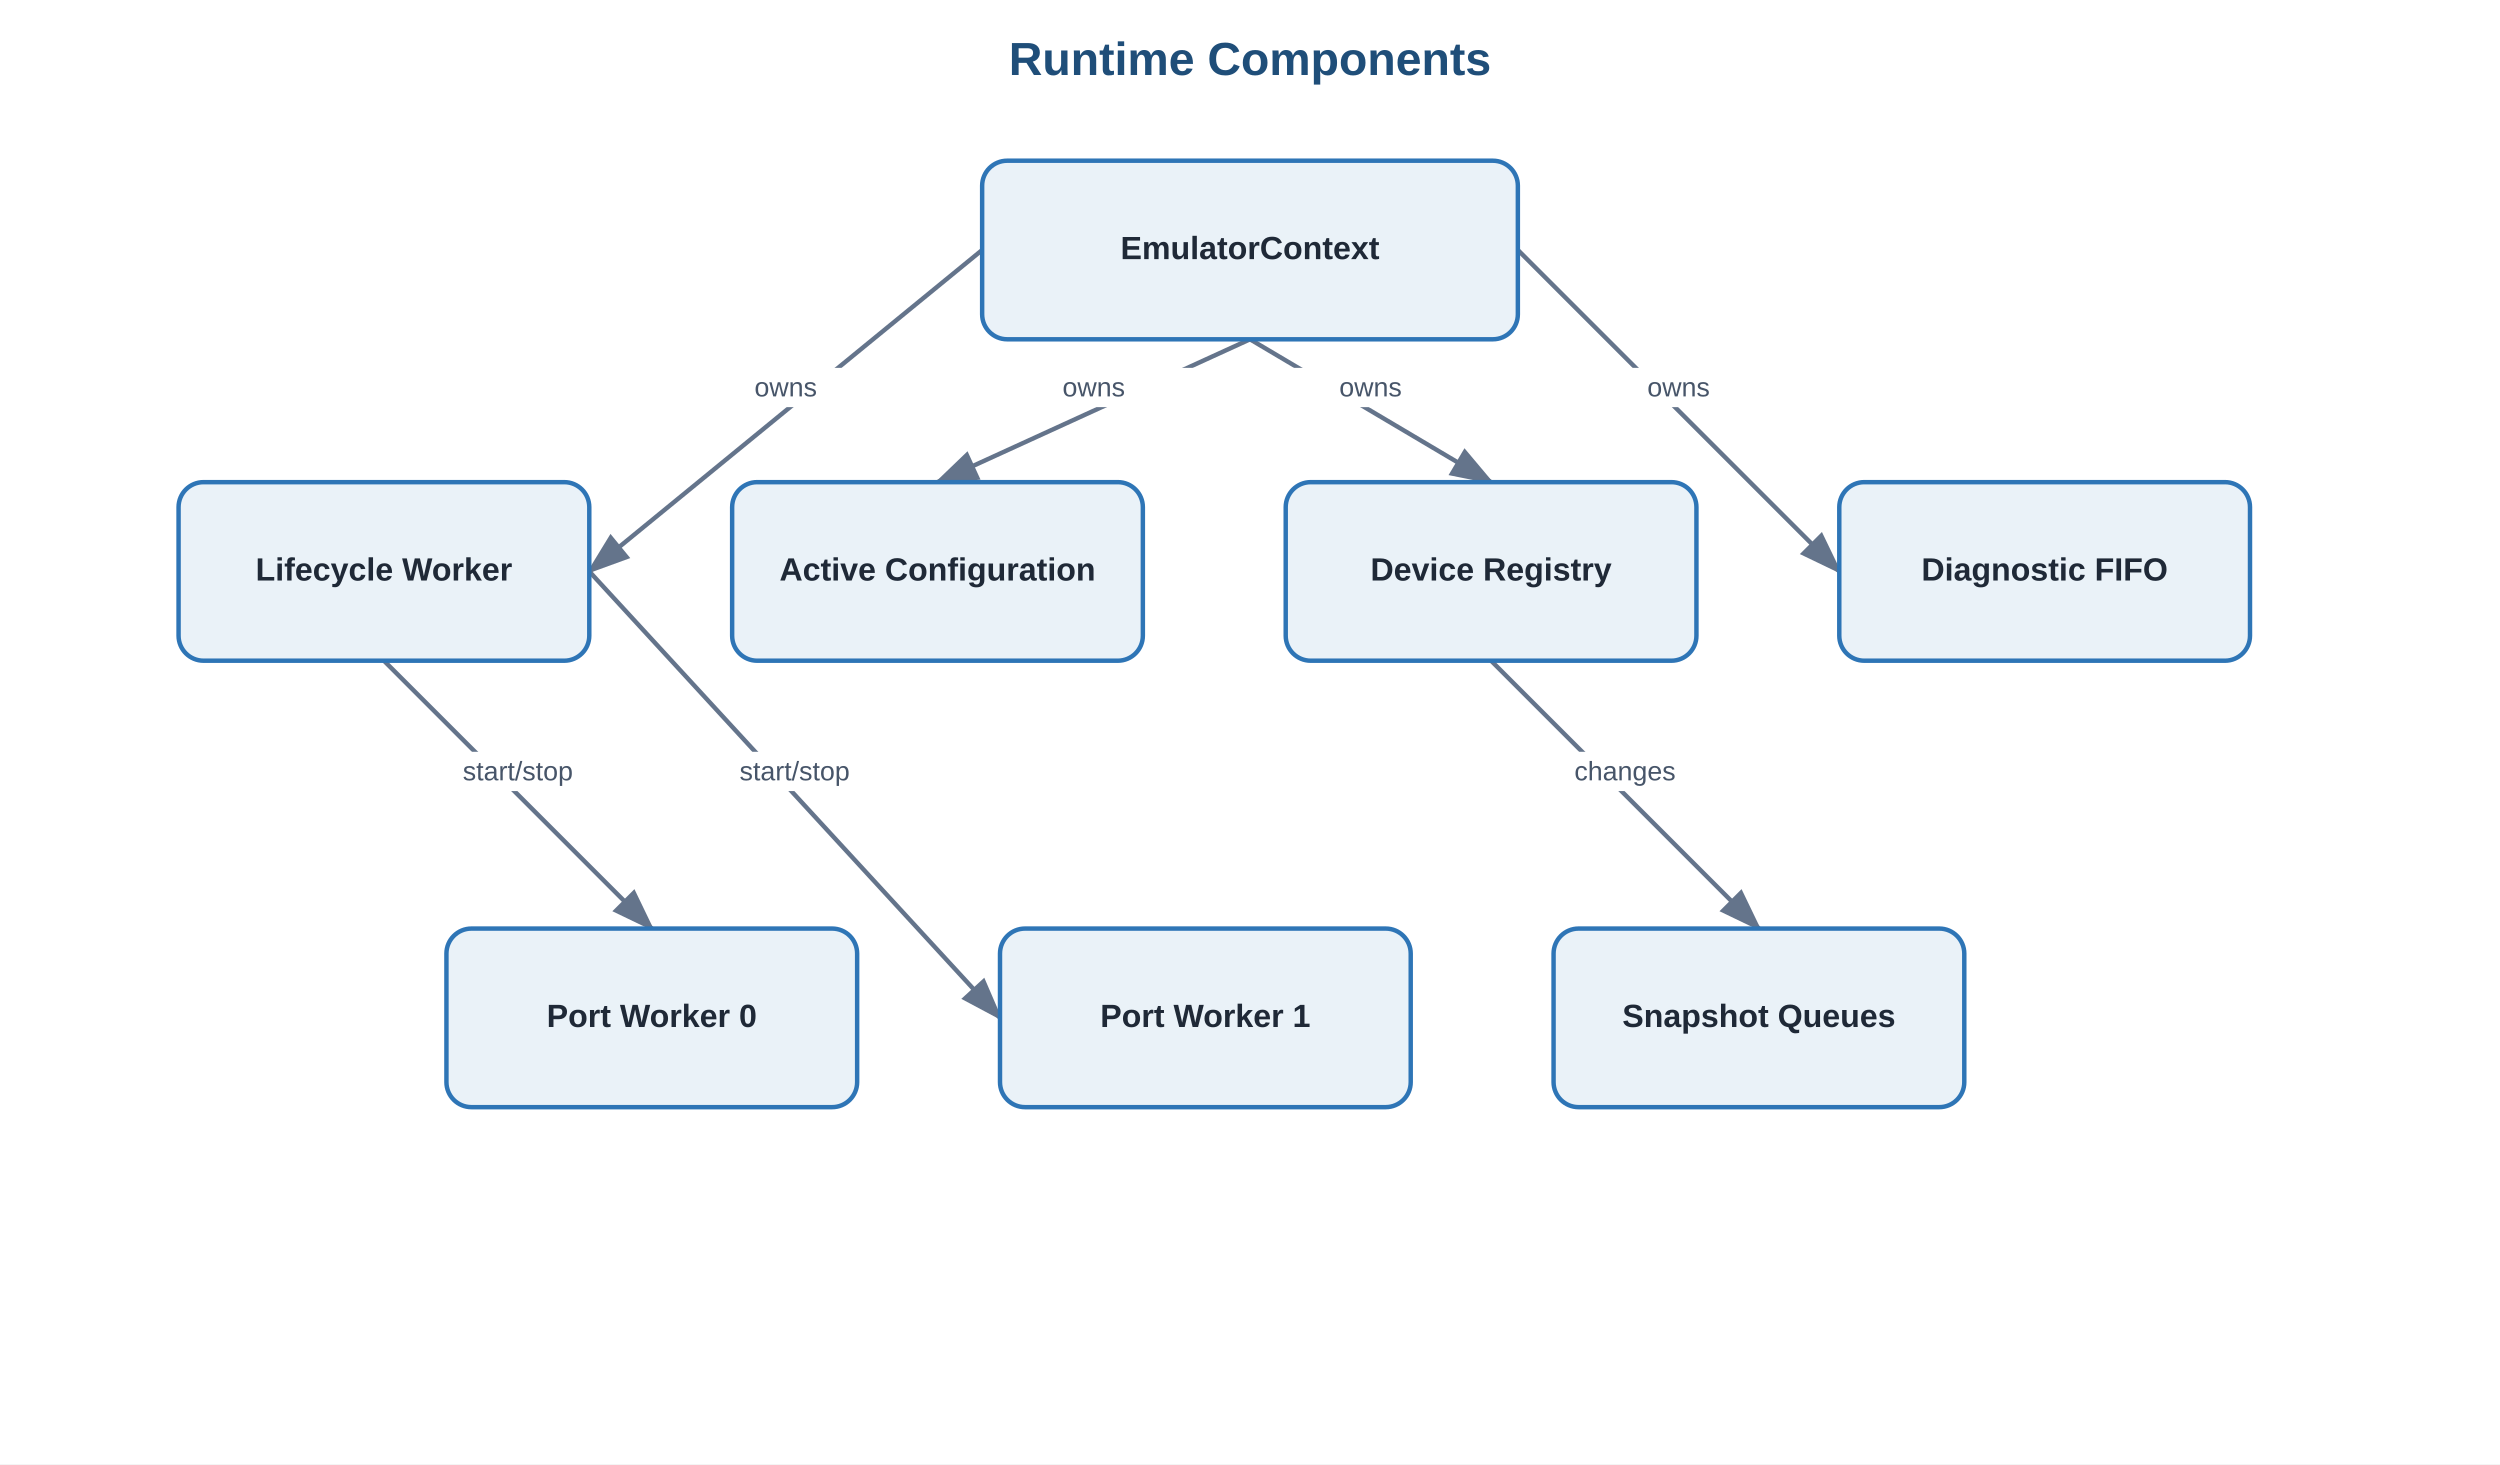
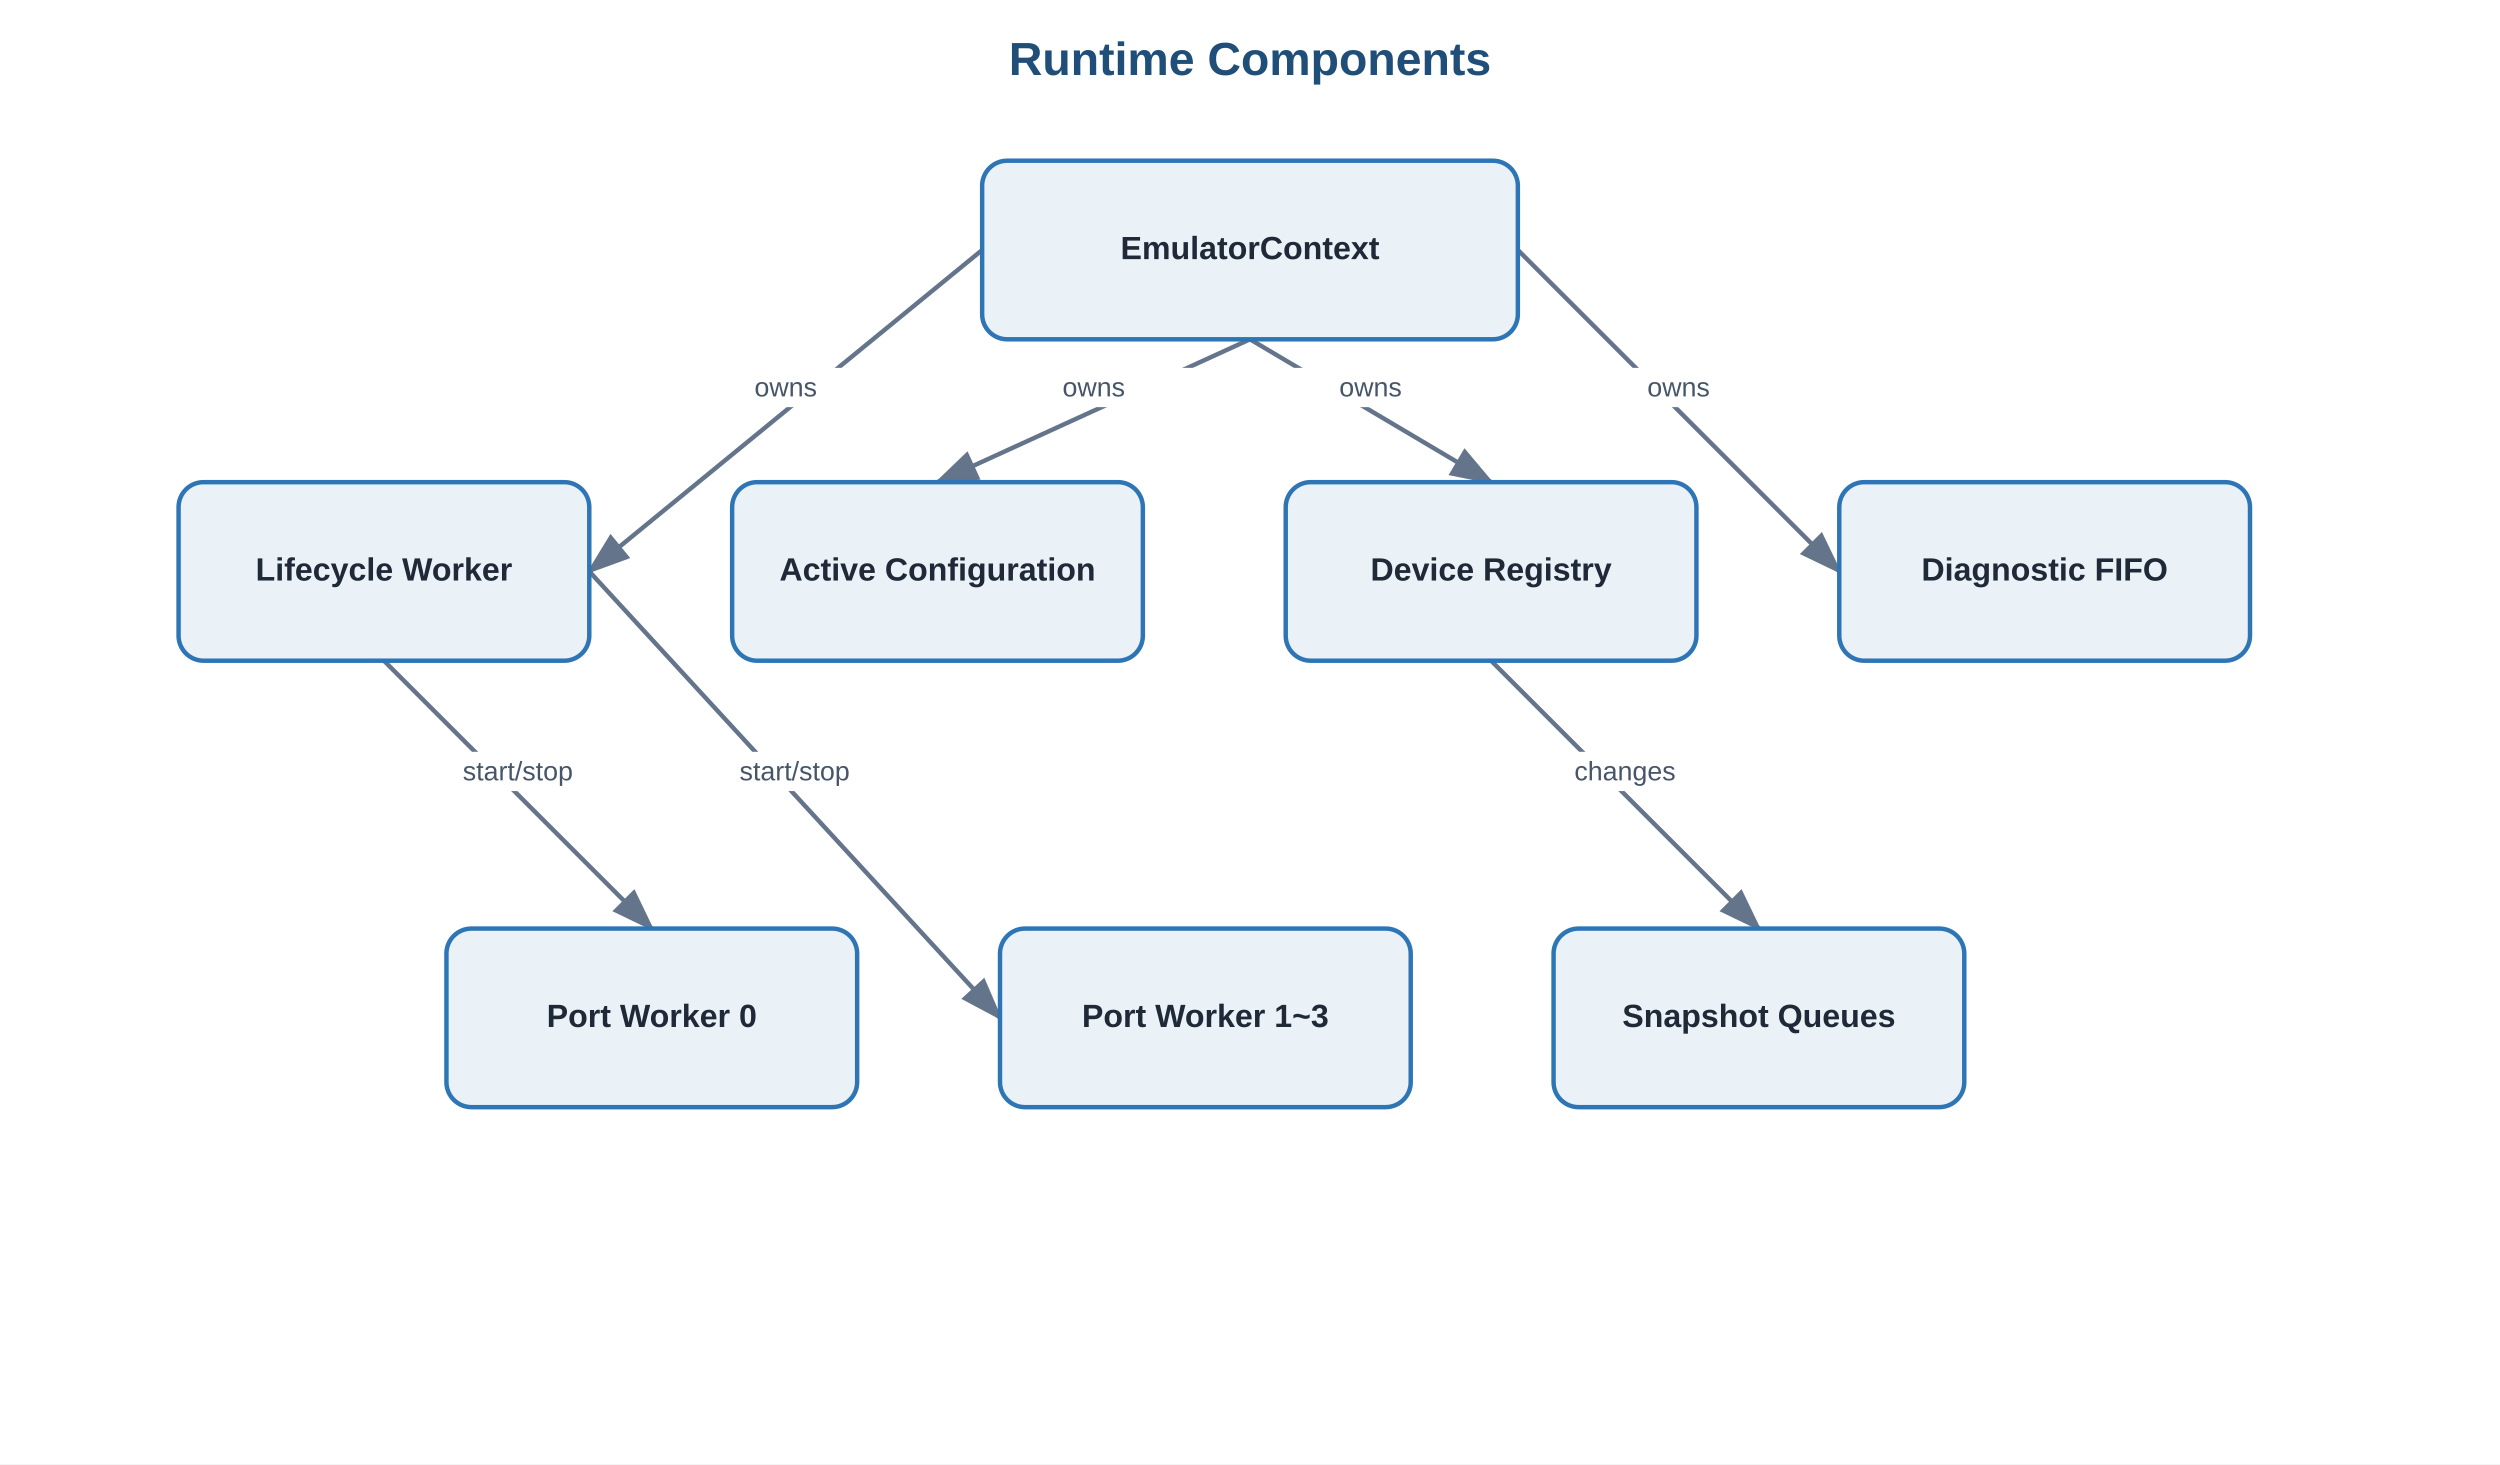
<svg xmlns="http://www.w3.org/2000/svg" width="1400" height="820" viewBox="0 0 1400 820">
  <defs>
    <marker id="arrow" markerWidth="10" markerHeight="7" refX="9" refY="3.5" orient="auto">
      <polygon points="0 0, 10 3.5, 0 7" fill="#64748B" />
    </marker>
  </defs>
  <rect width="1400" height="820" fill="#FFFFFF" />
  <text x="700.0" y="42" text-anchor="middle" font-family="Arial" font-size="26" font-weight="700" fill="#1F4E79">Runtime Components</text>
  <line x1="550" y1="140.0" x2="330" y2="320.0" stroke="#64748B" stroke-width="2.5" marker-end="url(#arrow)" />
  <rect x="370.0" y="206.0" width="140" height="22" rx="5" fill="#FFFFFF" />
  <text x="440.0" y="222.0" text-anchor="middle" font-family="Arial" font-size="15" fill="#475569">owns</text>
  <line x1="700.0" y1="190" x2="525.0" y2="270" stroke="#64748B" stroke-width="2.5" marker-end="url(#arrow)" />
  <rect x="542.5" y="206.0" width="140" height="22" rx="5" fill="#FFFFFF" />
  <text x="612.5" y="222.0" text-anchor="middle" font-family="Arial" font-size="15" fill="#475569">owns</text>
  <line x1="700.0" y1="190" x2="835.0" y2="270" stroke="#64748B" stroke-width="2.5" marker-end="url(#arrow)" />
  <rect x="697.5" y="206.0" width="140" height="22" rx="5" fill="#FFFFFF" />
  <text x="767.5" y="222.0" text-anchor="middle" font-family="Arial" font-size="15" fill="#475569">owns</text>
  <line x1="850" y1="140.0" x2="1030" y2="320.0" stroke="#64748B" stroke-width="2.5" marker-end="url(#arrow)" />
  <rect x="870.0" y="206.0" width="140" height="22" rx="5" fill="#FFFFFF" />
  <text x="940.0" y="222.0" text-anchor="middle" font-family="Arial" font-size="15" fill="#475569">owns</text>
  <line x1="215.0" y1="370" x2="365.0" y2="520" stroke="#64748B" stroke-width="2.5" marker-end="url(#arrow)" />
  <rect x="220.0" y="421.0" width="140" height="22" rx="5" fill="#FFFFFF" />
  <text x="290.0" y="437.0" text-anchor="middle" font-family="Arial" font-size="15" fill="#475569">start/stop</text>
  <line x1="330" y1="320.0" x2="560" y2="570.0" stroke="#64748B" stroke-width="2.5" marker-end="url(#arrow)" />
  <rect x="375.0" y="421.0" width="140" height="22" rx="5" fill="#FFFFFF" />
  <text x="445.0" y="437.0" text-anchor="middle" font-family="Arial" font-size="15" fill="#475569">start/stop</text>
  <line x1="835.0" y1="370" x2="985.0" y2="520" stroke="#64748B" stroke-width="2.5" marker-end="url(#arrow)" />
  <rect x="840.0" y="421.0" width="140" height="22" rx="5" fill="#FFFFFF" />
  <text x="910.0" y="437.0" text-anchor="middle" font-family="Arial" font-size="15" fill="#475569">changes</text>
  <rect x="550" y="90" width="300" height="100" rx="14" fill="#EAF2F8" stroke="#2E75B6" stroke-width="2.5" />
  <text x="700.0" y="140.0" text-anchor="middle" dominant-baseline="middle" font-family="Arial" font-size="18" font-weight="600" fill="#1F2937">EmulatorContext</text>
  <rect x="100" y="270" width="230" height="100" rx="14" fill="#EAF2F8" stroke="#2E75B6" stroke-width="2.5" />
  <text x="215.0" y="320.0" text-anchor="middle" dominant-baseline="middle" font-family="Arial" font-size="18" font-weight="600" fill="#1F2937">Lifecycle Worker</text>
  <rect x="410" y="270" width="230" height="100" rx="14" fill="#EAF2F8" stroke="#2E75B6" stroke-width="2.5" />
  <text x="525.0" y="320.0" text-anchor="middle" dominant-baseline="middle" font-family="Arial" font-size="18" font-weight="600" fill="#1F2937">Active Configuration</text>
  <rect x="720" y="270" width="230" height="100" rx="14" fill="#EAF2F8" stroke="#2E75B6" stroke-width="2.5" />
  <text x="835.0" y="320.0" text-anchor="middle" dominant-baseline="middle" font-family="Arial" font-size="18" font-weight="600" fill="#1F2937">Device Registry</text>
  <rect x="1030" y="270" width="230" height="100" rx="14" fill="#EAF2F8" stroke="#2E75B6" stroke-width="2.5" />
  <text x="1145.0" y="320.0" text-anchor="middle" dominant-baseline="middle" font-family="Arial" font-size="18" font-weight="600" fill="#1F2937">Diagnostic FIFO</text>
  <rect x="250" y="520" width="230" height="100" rx="14" fill="#EAF2F8" stroke="#2E75B6" stroke-width="2.5" />
  <text x="365.0" y="570.0" text-anchor="middle" dominant-baseline="middle" font-family="Arial" font-size="18" font-weight="600" fill="#1F2937">Port Worker 0</text>
  <rect x="560" y="520" width="230" height="100" rx="14" fill="#EAF2F8" stroke="#2E75B6" stroke-width="2.5" />
-   <text x="675.0" y="570.0" text-anchor="middle" dominant-baseline="middle" font-family="Arial" font-size="18" font-weight="600" fill="#1F2937">Port Worker 1</text>
+   <text x="675.0" y="570.0" text-anchor="middle" dominant-baseline="middle" font-family="Arial" font-size="18" font-weight="600" fill="#1F2937">Port Worker 1~3</text>
  <rect x="870" y="520" width="230" height="100" rx="14" fill="#EAF2F8" stroke="#2E75B6" stroke-width="2.5" />
  <text x="985.0" y="570.0" text-anchor="middle" dominant-baseline="middle" font-family="Arial" font-size="18" font-weight="600" fill="#1F2937">Snapshot Queues</text>
</svg>
